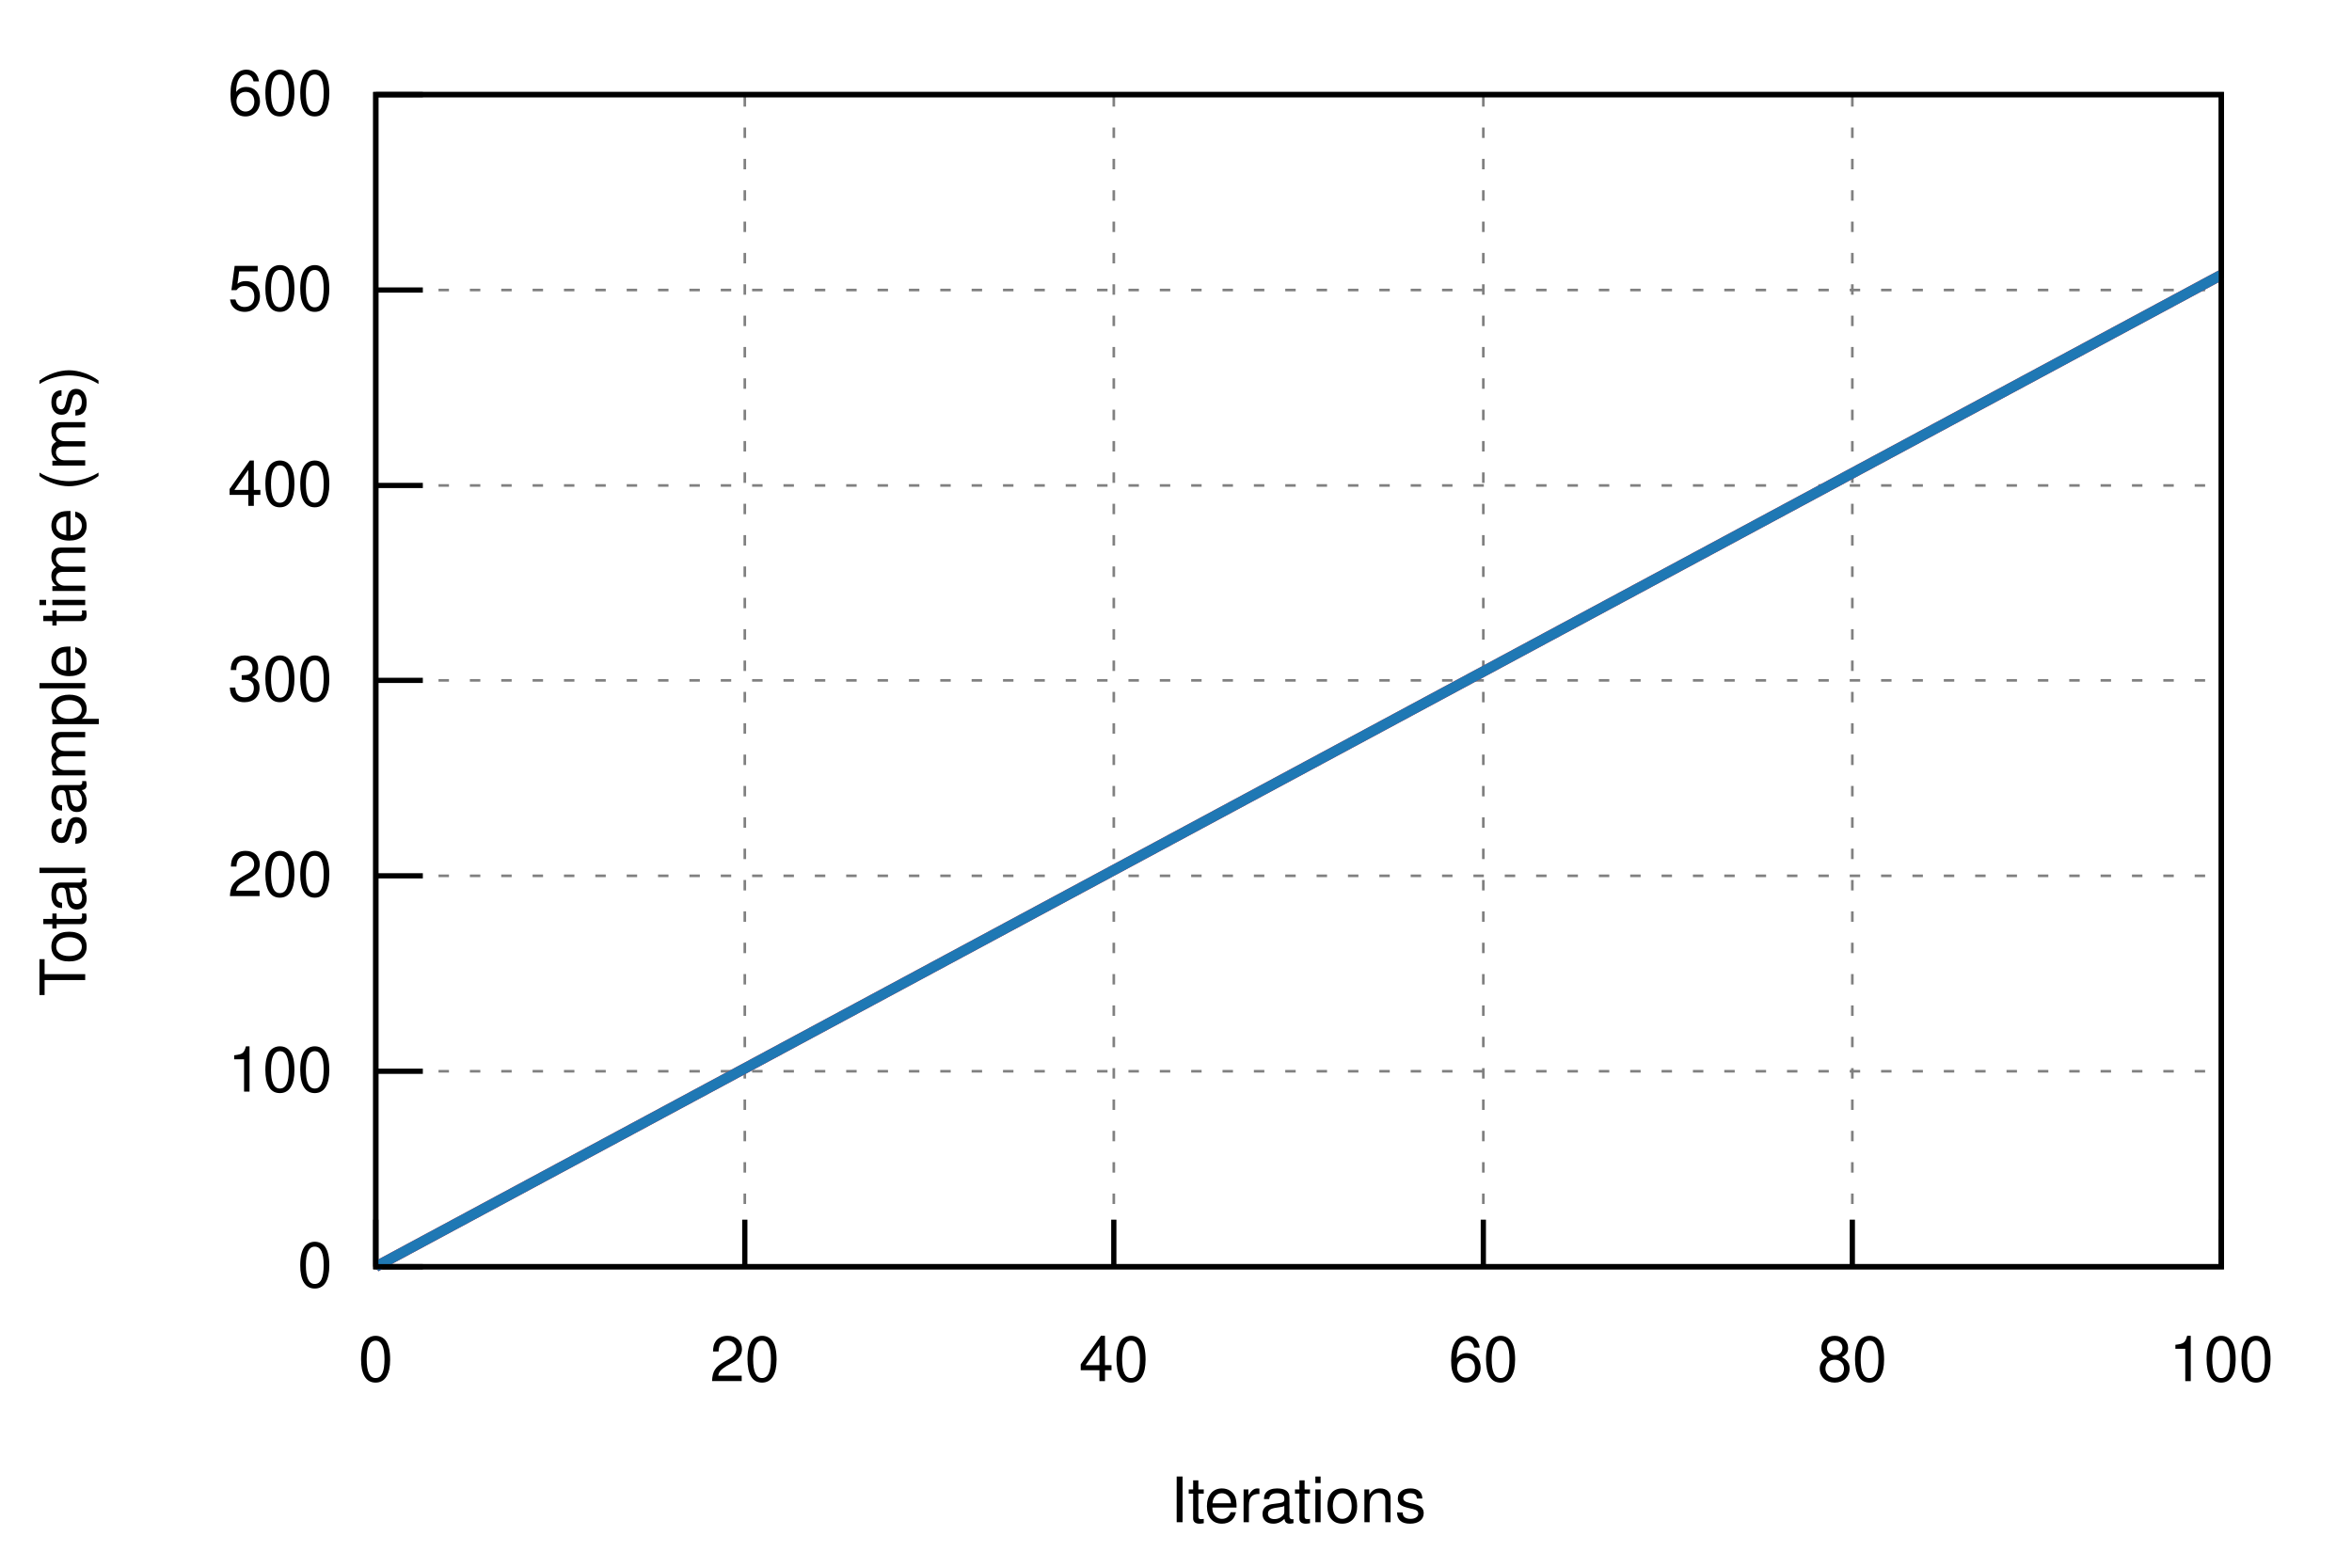
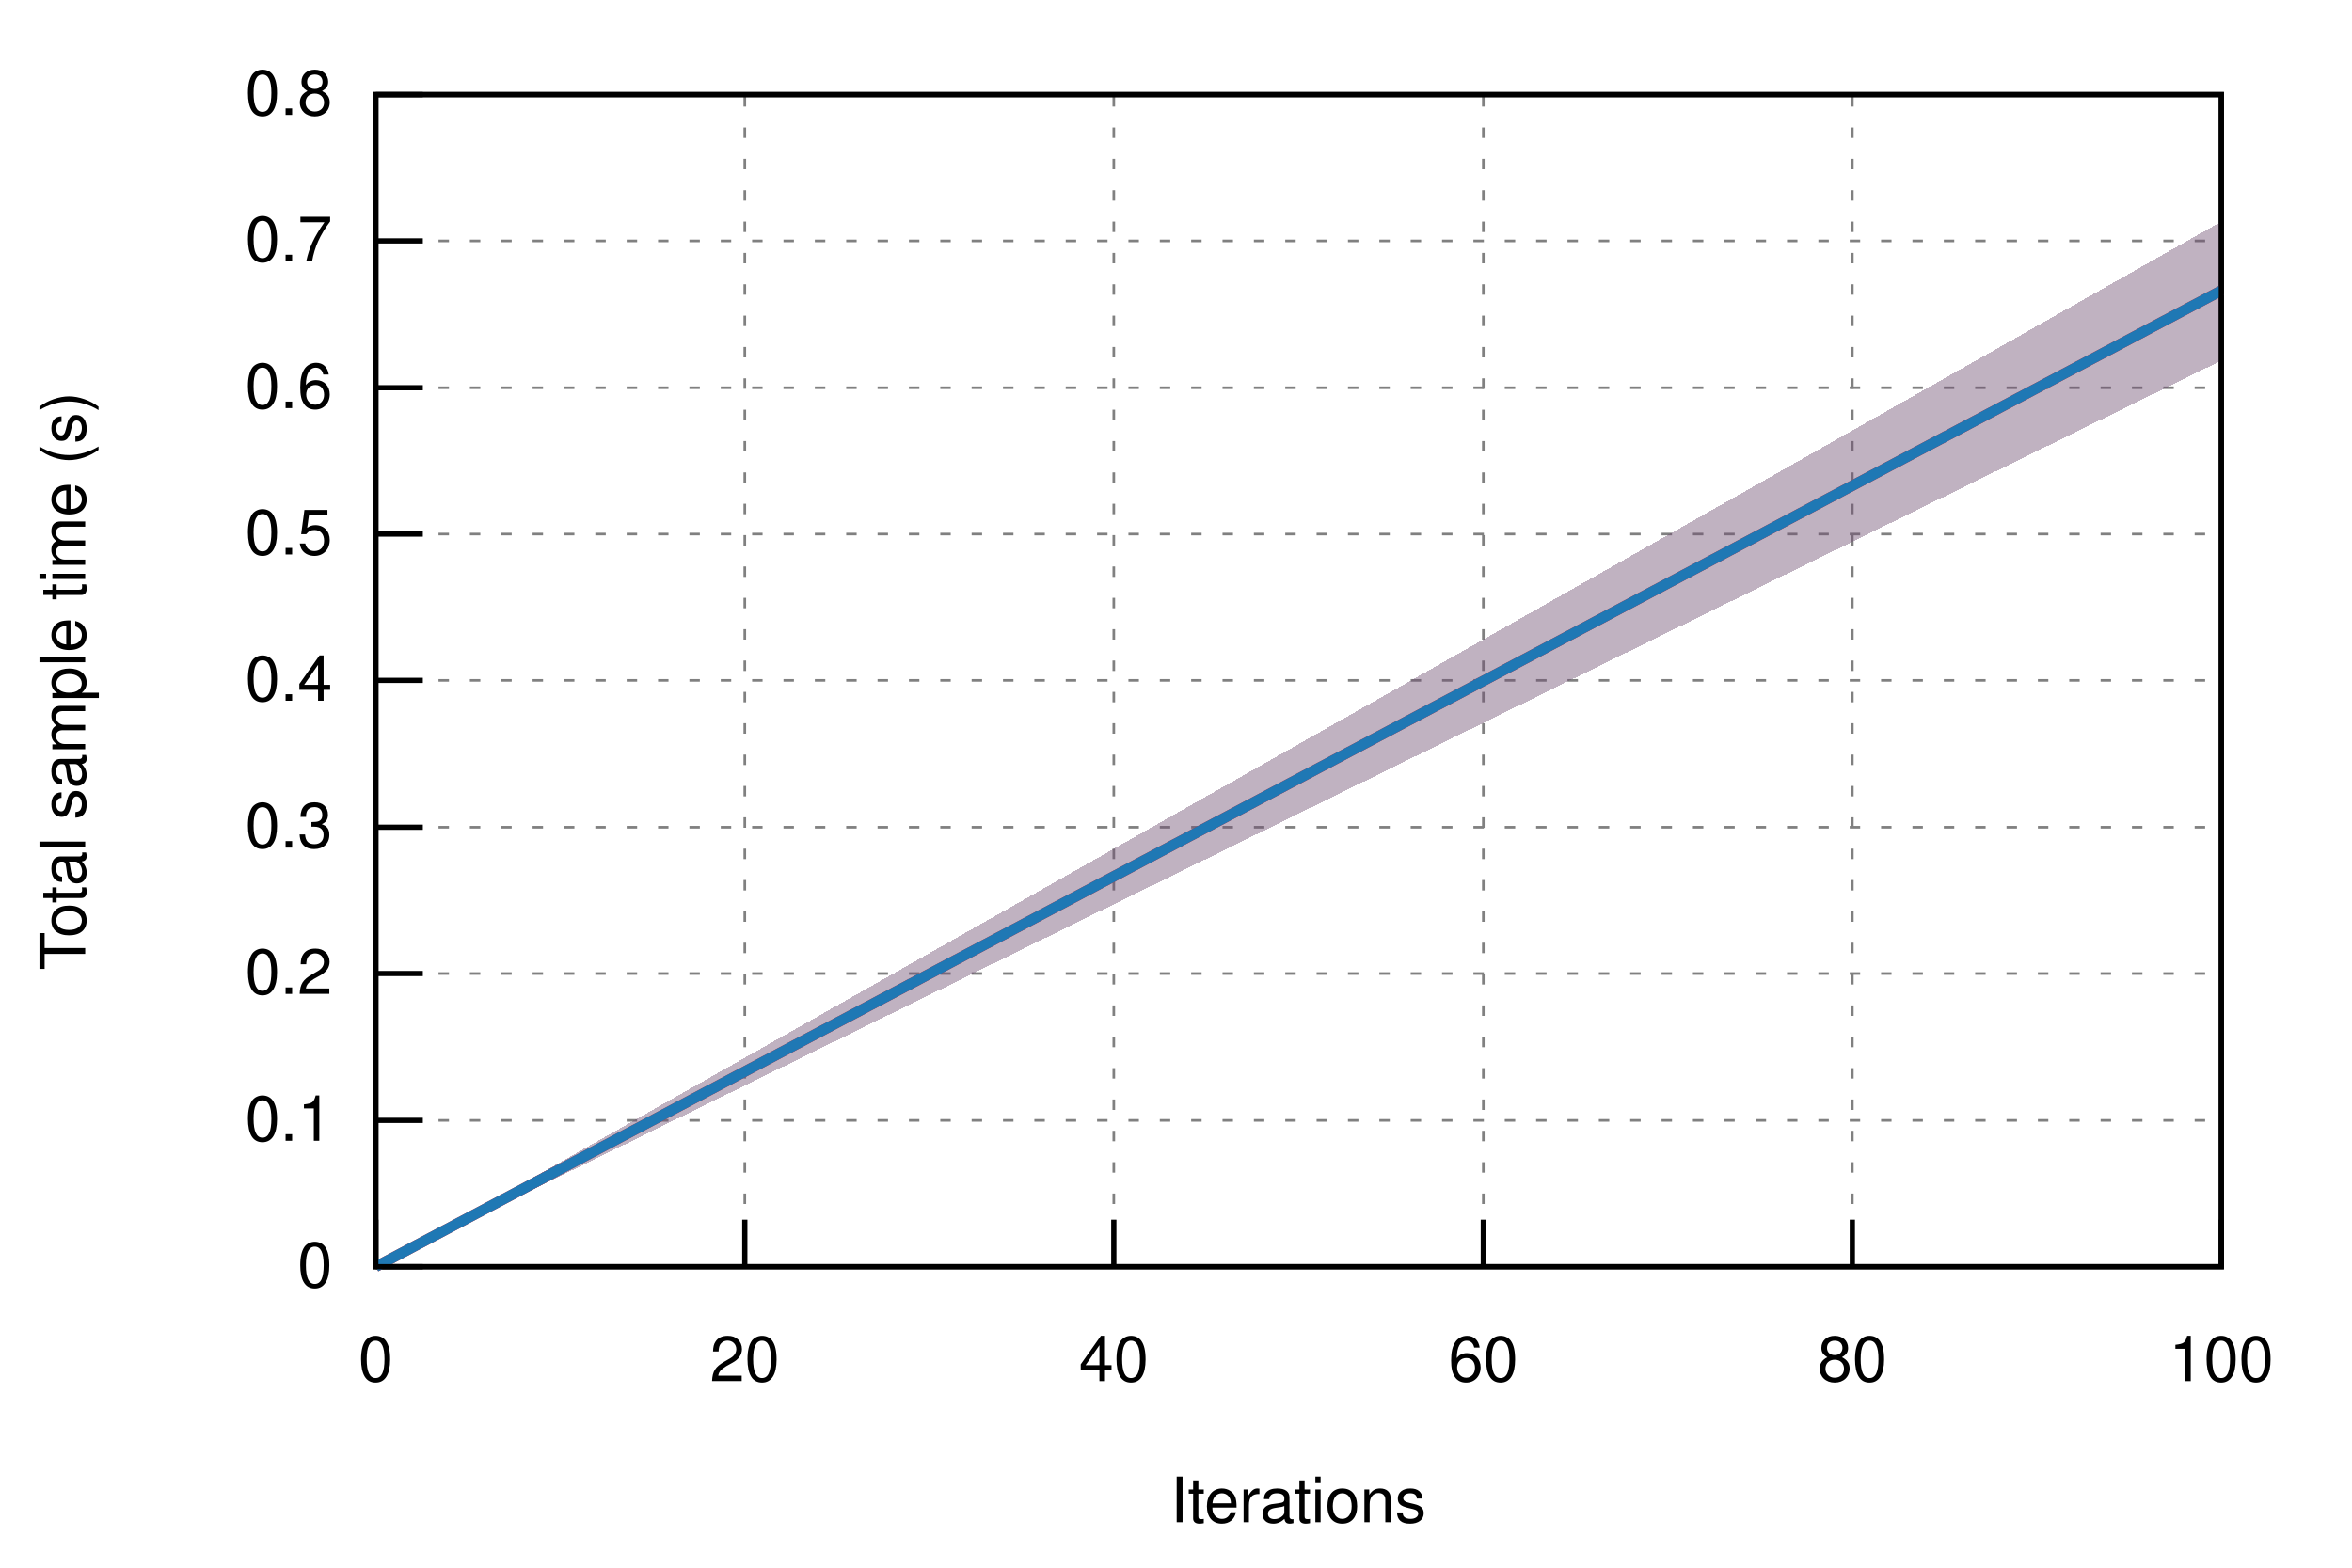
<svg xmlns="http://www.w3.org/2000/svg" xmlns:xlink="http://www.w3.org/1999/xlink" viewBox="0 0 450 300">
  <g id="gnuplot_canvas">
    <rect x="0" y="0" width="450" height="300" fill="none" />
    <defs>
      <circle id="gpDot" r="0.5" stroke-width="0.5" stroke="currentColor" />
      <path id="gpPt0" stroke-width="0.222" stroke="currentColor" d="M-1,0 h2 M0,-1 v2" />
      <path id="gpPt1" stroke-width="0.222" stroke="currentColor" d="M-1,-1 L1,1 M1,-1 L-1,1" />
      <path id="gpPt2" stroke-width="0.222" stroke="currentColor" d="M-1,0 L1,0 M0,-1 L0,1 M-1,-1 L1,1 M-1,1 L1,-1" />
      <rect id="gpPt3" stroke-width="0.222" stroke="currentColor" x="-1" y="-1" width="2" height="2" />
      <rect id="gpPt4" stroke-width="0.222" stroke="currentColor" fill="currentColor" x="-1" y="-1" width="2" height="2" />
      <circle id="gpPt5" stroke-width="0.222" stroke="currentColor" cx="0" cy="0" r="1" />
      <use xlink:href="#gpPt5" id="gpPt6" fill="currentColor" stroke="none" />
      <path id="gpPt7" stroke-width="0.222" stroke="currentColor" d="M0,-1.33 L-1.33,0.67 L1.33,0.67 z" />
      <use xlink:href="#gpPt7" id="gpPt8" fill="currentColor" stroke="none" />
      <use xlink:href="#gpPt7" id="gpPt9" stroke="currentColor" transform="rotate(180)" />
      <use xlink:href="#gpPt9" id="gpPt10" fill="currentColor" stroke="none" />
      <use xlink:href="#gpPt3" id="gpPt11" stroke="currentColor" transform="rotate(45)" />
      <use xlink:href="#gpPt11" id="gpPt12" fill="currentColor" stroke="none" />
      <path id="gpPt13" stroke-width="0.222" stroke="currentColor" d="M0,1.330 L1.265,0.411 L0.782,-1.067 L-0.782,-1.076 L-1.265,0.411 z" />
      <use xlink:href="#gpPt13" id="gpPt14" fill="currentColor" stroke="none" />
      <filter id="textbox" filterUnits="objectBoundingBox" x="0" y="0" height="1" width="1">
        <feFlood flood-color="white" flood-opacity="1" result="bgnd" />
        <feComposite in="SourceGraphic" in2="bgnd" operator="atop" />
      </filter>
      <filter id="greybox" filterUnits="objectBoundingBox" x="0" y="0" height="1" width="1">
        <feFlood flood-color="lightgrey" flood-opacity="1" result="grey" />
        <feComposite in="SourceGraphic" in2="grey" operator="atop" />
      </filter>
    </defs>
    <g fill="none" color="white" stroke="currentColor" stroke-width="1.00" stroke-linecap="butt" stroke-linejoin="miter">
</g>
    <g fill="none" color="black" stroke="currentColor" stroke-width="1.00" stroke-linecap="butt" stroke-linejoin="miter">
</g>
    <g fill="none" color="black" stroke="black" stroke-width="0.50" stroke-linecap="butt" stroke-linejoin="miter">
</g>
    <g fill="none" color="gray" stroke="currentColor" stroke-width="0.50" stroke-linecap="butt" stroke-linejoin="miter">
      <path stroke="gray" stroke-dasharray="2,4" class="gridline" d="M71.9,242.4 L425.0,242.4  " />
    </g>
    <g fill="none" color="gray" stroke="gray" stroke-width="1.00" stroke-linecap="butt" stroke-linejoin="miter">
</g>
    <g fill="none" color="black" stroke="currentColor" stroke-width="1.00" stroke-linecap="butt" stroke-linejoin="miter">
      <path stroke="black" d="M71.9,242.4 L80.9,242.4  " />
      <g transform="translate(63.6,246.3)" stroke="none" fill="black" font-family="Helvetica" font-size="12.00" text-anchor="end">
        <text>
          <tspan font-family="Helvetica"> 0</tspan>
        </text>
      </g>
    </g>
    <g fill="none" color="black" stroke="currentColor" stroke-width="1.00" stroke-linecap="butt" stroke-linejoin="miter">
</g>
    <g fill="none" color="black" stroke="black" stroke-width="0.50" stroke-linecap="butt" stroke-linejoin="miter">
</g>
    <g fill="none" color="gray" stroke="currentColor" stroke-width="0.50" stroke-linecap="butt" stroke-linejoin="miter">
-       <path stroke="gray" stroke-dasharray="2,4" class="gridline" d="M71.9,205.0 L425.0,205.0  " />
-     </g>
-     <g fill="none" color="gray" stroke="gray" stroke-width="1.00" stroke-linecap="butt" stroke-linejoin="miter">
- </g>
-     <g fill="none" color="black" stroke="currentColor" stroke-width="1.00" stroke-linecap="butt" stroke-linejoin="miter">
-       <path stroke="black" d="M71.9,205.0 L80.9,205.0  " />
-       <g transform="translate(63.6,208.9)" stroke="none" fill="black" font-family="Helvetica" font-size="12.00" text-anchor="end">
-         <text>
-           <tspan font-family="Helvetica"> 100</tspan>
-         </text>
-       </g>
-     </g>
-     <g fill="none" color="black" stroke="currentColor" stroke-width="1.00" stroke-linecap="butt" stroke-linejoin="miter">
- </g>
-     <g fill="none" color="black" stroke="black" stroke-width="0.50" stroke-linecap="butt" stroke-linejoin="miter">
- </g>
-     <g fill="none" color="gray" stroke="currentColor" stroke-width="0.50" stroke-linecap="butt" stroke-linejoin="miter">
-       <path stroke="gray" stroke-dasharray="2,4" class="gridline" d="M71.9,167.6 L425.0,167.6  " />
-     </g>
-     <g fill="none" color="gray" stroke="gray" stroke-width="1.00" stroke-linecap="butt" stroke-linejoin="miter">
- </g>
-     <g fill="none" color="black" stroke="currentColor" stroke-width="1.00" stroke-linecap="butt" stroke-linejoin="miter">
-       <path stroke="black" d="M71.9,167.6 L80.9,167.6  " />
-       <g transform="translate(63.6,171.5)" stroke="none" fill="black" font-family="Helvetica" font-size="12.00" text-anchor="end">
-         <text>
-           <tspan font-family="Helvetica"> 200</tspan>
+       <path stroke="gray" stroke-dasharray="2,4" class="gridline" d="M71.9,214.4 L425.0,214.4  " />
+     </g>
+     <g fill="none" color="gray" stroke="gray" stroke-width="1.00" stroke-linecap="butt" stroke-linejoin="miter">
+ </g>
+     <g fill="none" color="black" stroke="currentColor" stroke-width="1.00" stroke-linecap="butt" stroke-linejoin="miter">
+       <path stroke="black" d="M71.9,214.4 L80.9,214.4  " />
+       <g transform="translate(63.6,218.3)" stroke="none" fill="black" font-family="Helvetica" font-size="12.00" text-anchor="end">
+         <text>
+           <tspan font-family="Helvetica"> 0.1</tspan>
+         </text>
+       </g>
+     </g>
+     <g fill="none" color="black" stroke="currentColor" stroke-width="1.00" stroke-linecap="butt" stroke-linejoin="miter">
+ </g>
+     <g fill="none" color="black" stroke="black" stroke-width="0.50" stroke-linecap="butt" stroke-linejoin="miter">
+ </g>
+     <g fill="none" color="gray" stroke="currentColor" stroke-width="0.50" stroke-linecap="butt" stroke-linejoin="miter">
+       <path stroke="gray" stroke-dasharray="2,4" class="gridline" d="M71.9,186.3 L425.0,186.3  " />
+     </g>
+     <g fill="none" color="gray" stroke="gray" stroke-width="1.00" stroke-linecap="butt" stroke-linejoin="miter">
+ </g>
+     <g fill="none" color="black" stroke="currentColor" stroke-width="1.00" stroke-linecap="butt" stroke-linejoin="miter">
+       <path stroke="black" d="M71.9,186.3 L80.9,186.3  " />
+       <g transform="translate(63.6,190.2)" stroke="none" fill="black" font-family="Helvetica" font-size="12.00" text-anchor="end">
+         <text>
+           <tspan font-family="Helvetica"> 0.2</tspan>
+         </text>
+       </g>
+     </g>
+     <g fill="none" color="black" stroke="currentColor" stroke-width="1.00" stroke-linecap="butt" stroke-linejoin="miter">
+ </g>
+     <g fill="none" color="black" stroke="black" stroke-width="0.50" stroke-linecap="butt" stroke-linejoin="miter">
+ </g>
+     <g fill="none" color="gray" stroke="currentColor" stroke-width="0.50" stroke-linecap="butt" stroke-linejoin="miter">
+       <path stroke="gray" stroke-dasharray="2,4" class="gridline" d="M71.9,158.3 L425.0,158.3  " />
+     </g>
+     <g fill="none" color="gray" stroke="gray" stroke-width="1.00" stroke-linecap="butt" stroke-linejoin="miter">
+ </g>
+     <g fill="none" color="black" stroke="currentColor" stroke-width="1.00" stroke-linecap="butt" stroke-linejoin="miter">
+       <path stroke="black" d="M71.9,158.3 L80.9,158.3  " />
+       <g transform="translate(63.6,162.2)" stroke="none" fill="black" font-family="Helvetica" font-size="12.00" text-anchor="end">
+         <text>
+           <tspan font-family="Helvetica"> 0.3</tspan>
        </text>
      </g>
    </g>
    <g fill="none" color="black" stroke="currentColor" stroke-width="1.00" stroke-linecap="butt" stroke-linejoin="miter">
</g>
    <g fill="none" color="black" stroke="black" stroke-width="0.50" stroke-linecap="butt" stroke-linejoin="miter">
</g>
    <g fill="none" color="gray" stroke="currentColor" stroke-width="0.50" stroke-linecap="butt" stroke-linejoin="miter">
      <path stroke="gray" stroke-dasharray="2,4" class="gridline" d="M71.9,130.2 L425.0,130.2  " />
    </g>
    <g fill="none" color="gray" stroke="gray" stroke-width="1.00" stroke-linecap="butt" stroke-linejoin="miter">
</g>
    <g fill="none" color="black" stroke="currentColor" stroke-width="1.00" stroke-linecap="butt" stroke-linejoin="miter">
      <path stroke="black" d="M71.9,130.2 L80.9,130.2  " />
      <g transform="translate(63.6,134.1)" stroke="none" fill="black" font-family="Helvetica" font-size="12.00" text-anchor="end">
        <text>
-           <tspan font-family="Helvetica"> 300</tspan>
-         </text>
-       </g>
-     </g>
-     <g fill="none" color="black" stroke="currentColor" stroke-width="1.00" stroke-linecap="butt" stroke-linejoin="miter">
- </g>
-     <g fill="none" color="black" stroke="black" stroke-width="0.50" stroke-linecap="butt" stroke-linejoin="miter">
- </g>
-     <g fill="none" color="gray" stroke="currentColor" stroke-width="0.50" stroke-linecap="butt" stroke-linejoin="miter">
-       <path stroke="gray" stroke-dasharray="2,4" class="gridline" d="M71.9,92.9 L425.0,92.9  " />
-     </g>
-     <g fill="none" color="gray" stroke="gray" stroke-width="1.00" stroke-linecap="butt" stroke-linejoin="miter">
- </g>
-     <g fill="none" color="black" stroke="currentColor" stroke-width="1.00" stroke-linecap="butt" stroke-linejoin="miter">
-       <path stroke="black" d="M71.9,92.9 L80.9,92.9  " />
-       <g transform="translate(63.6,96.8)" stroke="none" fill="black" font-family="Helvetica" font-size="12.00" text-anchor="end">
-         <text>
-           <tspan font-family="Helvetica"> 400</tspan>
-         </text>
-       </g>
-     </g>
-     <g fill="none" color="black" stroke="currentColor" stroke-width="1.00" stroke-linecap="butt" stroke-linejoin="miter">
- </g>
-     <g fill="none" color="black" stroke="black" stroke-width="0.50" stroke-linecap="butt" stroke-linejoin="miter">
- </g>
-     <g fill="none" color="gray" stroke="currentColor" stroke-width="0.50" stroke-linecap="butt" stroke-linejoin="miter">
-       <path stroke="gray" stroke-dasharray="2,4" class="gridline" d="M71.9,55.5 L425.0,55.5  " />
-     </g>
-     <g fill="none" color="gray" stroke="gray" stroke-width="1.00" stroke-linecap="butt" stroke-linejoin="miter">
- </g>
-     <g fill="none" color="black" stroke="currentColor" stroke-width="1.00" stroke-linecap="butt" stroke-linejoin="miter">
-       <path stroke="black" d="M71.9,55.5 L80.9,55.5  " />
-       <g transform="translate(63.6,59.4)" stroke="none" fill="black" font-family="Helvetica" font-size="12.00" text-anchor="end">
-         <text>
-           <tspan font-family="Helvetica"> 500</tspan>
+           <tspan font-family="Helvetica"> 0.4</tspan>
+         </text>
+       </g>
+     </g>
+     <g fill="none" color="black" stroke="currentColor" stroke-width="1.00" stroke-linecap="butt" stroke-linejoin="miter">
+ </g>
+     <g fill="none" color="black" stroke="black" stroke-width="0.50" stroke-linecap="butt" stroke-linejoin="miter">
+ </g>
+     <g fill="none" color="gray" stroke="currentColor" stroke-width="0.50" stroke-linecap="butt" stroke-linejoin="miter">
+       <path stroke="gray" stroke-dasharray="2,4" class="gridline" d="M71.9,102.2 L425.0,102.2  " />
+     </g>
+     <g fill="none" color="gray" stroke="gray" stroke-width="1.00" stroke-linecap="butt" stroke-linejoin="miter">
+ </g>
+     <g fill="none" color="black" stroke="currentColor" stroke-width="1.00" stroke-linecap="butt" stroke-linejoin="miter">
+       <path stroke="black" d="M71.9,102.2 L80.9,102.2  " />
+       <g transform="translate(63.6,106.1)" stroke="none" fill="black" font-family="Helvetica" font-size="12.00" text-anchor="end">
+         <text>
+           <tspan font-family="Helvetica"> 0.5</tspan>
+         </text>
+       </g>
+     </g>
+     <g fill="none" color="black" stroke="currentColor" stroke-width="1.00" stroke-linecap="butt" stroke-linejoin="miter">
+ </g>
+     <g fill="none" color="black" stroke="black" stroke-width="0.50" stroke-linecap="butt" stroke-linejoin="miter">
+ </g>
+     <g fill="none" color="gray" stroke="currentColor" stroke-width="0.50" stroke-linecap="butt" stroke-linejoin="miter">
+       <path stroke="gray" stroke-dasharray="2,4" class="gridline" d="M71.9,74.2 L425.0,74.2  " />
+     </g>
+     <g fill="none" color="gray" stroke="gray" stroke-width="1.00" stroke-linecap="butt" stroke-linejoin="miter">
+ </g>
+     <g fill="none" color="black" stroke="currentColor" stroke-width="1.00" stroke-linecap="butt" stroke-linejoin="miter">
+       <path stroke="black" d="M71.9,74.2 L80.9,74.2  " />
+       <g transform="translate(63.6,78.1)" stroke="none" fill="black" font-family="Helvetica" font-size="12.00" text-anchor="end">
+         <text>
+           <tspan font-family="Helvetica"> 0.6</tspan>
+         </text>
+       </g>
+     </g>
+     <g fill="none" color="black" stroke="currentColor" stroke-width="1.00" stroke-linecap="butt" stroke-linejoin="miter">
+ </g>
+     <g fill="none" color="black" stroke="black" stroke-width="0.50" stroke-linecap="butt" stroke-linejoin="miter">
+ </g>
+     <g fill="none" color="gray" stroke="currentColor" stroke-width="0.50" stroke-linecap="butt" stroke-linejoin="miter">
+       <path stroke="gray" stroke-dasharray="2,4" class="gridline" d="M71.9,46.1 L425.0,46.1  " />
+     </g>
+     <g fill="none" color="gray" stroke="gray" stroke-width="1.00" stroke-linecap="butt" stroke-linejoin="miter">
+ </g>
+     <g fill="none" color="black" stroke="currentColor" stroke-width="1.00" stroke-linecap="butt" stroke-linejoin="miter">
+       <path stroke="black" d="M71.9,46.1 L80.9,46.1  " />
+       <g transform="translate(63.6,50.0)" stroke="none" fill="black" font-family="Helvetica" font-size="12.00" text-anchor="end">
+         <text>
+           <tspan font-family="Helvetica"> 0.7</tspan>
        </text>
      </g>
    </g>
    <g fill="none" color="black" stroke="currentColor" stroke-width="1.00" stroke-linecap="butt" stroke-linejoin="miter">
</g>
    <g fill="none" color="black" stroke="black" stroke-width="0.50" stroke-linecap="butt" stroke-linejoin="miter">
</g>
    <g fill="none" color="gray" stroke="currentColor" stroke-width="0.50" stroke-linecap="butt" stroke-linejoin="miter">
      <path stroke="gray" stroke-dasharray="2,4" class="gridline" d="M71.9,18.1 L425.0,18.1  " />
    </g>
    <g fill="none" color="gray" stroke="gray" stroke-width="1.00" stroke-linecap="butt" stroke-linejoin="miter">
</g>
    <g fill="none" color="black" stroke="currentColor" stroke-width="1.00" stroke-linecap="butt" stroke-linejoin="miter">
      <path stroke="black" d="M71.9,18.1 L80.9,18.1  " />
      <g transform="translate(63.6,22.0)" stroke="none" fill="black" font-family="Helvetica" font-size="12.00" text-anchor="end">
        <text>
-           <tspan font-family="Helvetica"> 600</tspan>
+           <tspan font-family="Helvetica"> 0.8</tspan>
        </text>
      </g>
    </g>
    <g fill="none" color="black" stroke="currentColor" stroke-width="1.00" stroke-linecap="butt" stroke-linejoin="miter">
</g>
    <g fill="none" color="black" stroke="black" stroke-width="0.50" stroke-linecap="butt" stroke-linejoin="miter">
</g>
    <g fill="none" color="gray" stroke="currentColor" stroke-width="0.50" stroke-linecap="butt" stroke-linejoin="miter">
      <path stroke="gray" stroke-dasharray="2,4" class="gridline" d="M71.9,242.4 L71.9,18.1  " />
    </g>
    <g fill="none" color="gray" stroke="gray" stroke-width="1.00" stroke-linecap="butt" stroke-linejoin="miter">
</g>
    <g fill="none" color="black" stroke="currentColor" stroke-width="1.00" stroke-linecap="butt" stroke-linejoin="miter">
      <path stroke="black" d="M71.9,242.4 L71.9,233.4  " />
      <g transform="translate(71.9,264.3)" stroke="none" fill="black" font-family="Helvetica" font-size="12.00" text-anchor="middle">
        <text>
          <tspan font-family="Helvetica"> 0</tspan>
        </text>
      </g>
    </g>
    <g fill="none" color="black" stroke="currentColor" stroke-width="1.00" stroke-linecap="butt" stroke-linejoin="miter">
</g>
    <g fill="none" color="black" stroke="black" stroke-width="0.50" stroke-linecap="butt" stroke-linejoin="miter">
</g>
    <g fill="none" color="gray" stroke="currentColor" stroke-width="0.50" stroke-linecap="butt" stroke-linejoin="miter">
      <path stroke="gray" stroke-dasharray="2,4" class="gridline" d="M142.5,242.4 L142.5,18.1  " />
    </g>
    <g fill="none" color="gray" stroke="gray" stroke-width="1.00" stroke-linecap="butt" stroke-linejoin="miter">
</g>
    <g fill="none" color="black" stroke="currentColor" stroke-width="1.00" stroke-linecap="butt" stroke-linejoin="miter">
      <path stroke="black" d="M142.5,242.4 L142.5,233.4  " />
      <g transform="translate(142.5,264.3)" stroke="none" fill="black" font-family="Helvetica" font-size="12.00" text-anchor="middle">
        <text>
          <tspan font-family="Helvetica"> 20</tspan>
        </text>
      </g>
    </g>
    <g fill="none" color="black" stroke="currentColor" stroke-width="1.00" stroke-linecap="butt" stroke-linejoin="miter">
</g>
    <g fill="none" color="black" stroke="black" stroke-width="0.50" stroke-linecap="butt" stroke-linejoin="miter">
</g>
    <g fill="none" color="gray" stroke="currentColor" stroke-width="0.50" stroke-linecap="butt" stroke-linejoin="miter">
      <path stroke="gray" stroke-dasharray="2,4" class="gridline" d="M213.1,242.4 L213.1,18.1  " />
    </g>
    <g fill="none" color="gray" stroke="gray" stroke-width="1.00" stroke-linecap="butt" stroke-linejoin="miter">
</g>
    <g fill="none" color="black" stroke="currentColor" stroke-width="1.00" stroke-linecap="butt" stroke-linejoin="miter">
      <path stroke="black" d="M213.1,242.4 L213.1,233.4  " />
      <g transform="translate(213.1,264.3)" stroke="none" fill="black" font-family="Helvetica" font-size="12.00" text-anchor="middle">
        <text>
          <tspan font-family="Helvetica"> 40</tspan>
        </text>
      </g>
    </g>
    <g fill="none" color="black" stroke="currentColor" stroke-width="1.00" stroke-linecap="butt" stroke-linejoin="miter">
</g>
    <g fill="none" color="black" stroke="black" stroke-width="0.50" stroke-linecap="butt" stroke-linejoin="miter">
</g>
    <g fill="none" color="gray" stroke="currentColor" stroke-width="0.50" stroke-linecap="butt" stroke-linejoin="miter">
      <path stroke="gray" stroke-dasharray="2,4" class="gridline" d="M283.8,242.4 L283.8,18.1  " />
    </g>
    <g fill="none" color="gray" stroke="gray" stroke-width="1.00" stroke-linecap="butt" stroke-linejoin="miter">
</g>
    <g fill="none" color="black" stroke="currentColor" stroke-width="1.00" stroke-linecap="butt" stroke-linejoin="miter">
      <path stroke="black" d="M283.8,242.4 L283.8,233.4  " />
      <g transform="translate(283.8,264.3)" stroke="none" fill="black" font-family="Helvetica" font-size="12.00" text-anchor="middle">
        <text>
          <tspan font-family="Helvetica"> 60</tspan>
        </text>
      </g>
    </g>
    <g fill="none" color="black" stroke="currentColor" stroke-width="1.00" stroke-linecap="butt" stroke-linejoin="miter">
</g>
    <g fill="none" color="black" stroke="black" stroke-width="0.50" stroke-linecap="butt" stroke-linejoin="miter">
</g>
    <g fill="none" color="gray" stroke="currentColor" stroke-width="0.50" stroke-linecap="butt" stroke-linejoin="miter">
      <path stroke="gray" stroke-dasharray="2,4" class="gridline" d="M354.4,242.4 L354.4,18.1  " />
    </g>
    <g fill="none" color="gray" stroke="gray" stroke-width="1.00" stroke-linecap="butt" stroke-linejoin="miter">
</g>
    <g fill="none" color="black" stroke="currentColor" stroke-width="1.00" stroke-linecap="butt" stroke-linejoin="miter">
      <path stroke="black" d="M354.4,242.4 L354.4,233.4  " />
      <g transform="translate(354.4,264.3)" stroke="none" fill="black" font-family="Helvetica" font-size="12.00" text-anchor="middle">
        <text>
          <tspan font-family="Helvetica"> 80</tspan>
        </text>
      </g>
    </g>
    <g fill="none" color="black" stroke="currentColor" stroke-width="1.00" stroke-linecap="butt" stroke-linejoin="miter">
</g>
    <g fill="none" color="black" stroke="black" stroke-width="0.50" stroke-linecap="butt" stroke-linejoin="miter">
</g>
    <g fill="none" color="gray" stroke="currentColor" stroke-width="0.50" stroke-linecap="butt" stroke-linejoin="miter">
      <path stroke="gray" stroke-dasharray="2,4" class="gridline" d="M425.0,242.4 L425.0,18.1  " />
    </g>
    <g fill="none" color="gray" stroke="gray" stroke-width="1.00" stroke-linecap="butt" stroke-linejoin="miter">
</g>
    <g fill="none" color="black" stroke="currentColor" stroke-width="1.00" stroke-linecap="butt" stroke-linejoin="miter">
      <path stroke="black" d="M425.0,242.4 L425.0,233.4  " />
      <g transform="translate(425.0,264.3)" stroke="none" fill="black" font-family="Helvetica" font-size="12.00" text-anchor="middle">
        <text>
          <tspan font-family="Helvetica"> 100</tspan>
        </text>
      </g>
    </g>
    <g fill="none" color="black" stroke="currentColor" stroke-width="1.00" stroke-linecap="butt" stroke-linejoin="miter">
</g>
    <g fill="none" color="black" stroke="currentColor" stroke-width="1.00" stroke-linecap="butt" stroke-linejoin="miter">
      <path stroke="black" d="M71.9,18.1 L71.9,242.4 L425.0,242.4 L425.0,18.1 L71.9,18.1 Z  " />
    </g>
    <g fill="none" color="black" stroke="currentColor" stroke-width="1.00" stroke-linecap="butt" stroke-linejoin="miter">
      <g transform="translate(16.3,130.3) rotate(270)" stroke="none" fill="black" font-family="Helvetica" font-size="12.00" text-anchor="middle">
        <text>
-           <tspan font-family="Helvetica">Total sample time (ms)</tspan>
+           <tspan font-family="Helvetica">Total sample time (s)</tspan>
        </text>
      </g>
    </g>
    <g fill="none" color="black" stroke="currentColor" stroke-width="1.00" stroke-linecap="butt" stroke-linejoin="miter">
      <g transform="translate(248.4,291.3)" stroke="none" fill="black" font-family="Helvetica" font-size="12.00" text-anchor="middle">
        <text>
          <tspan font-family="Helvetica">Iterations</tspan>
        </text>
      </g>
    </g>
    <g fill="none" color="black" stroke="currentColor" stroke-width="1.00" stroke-linecap="butt" stroke-linejoin="miter">
</g>
    <g id="gnuplot_plot_1">
      <g fill="none" color="black" stroke="currentColor" stroke-width="1.00" stroke-linecap="butt" stroke-linejoin="miter">
        <g stroke="none" shape-rendering="crispEdges">
          <polygon fill="rgb(227,  26,  28)" fill-opacity="0.25" points="71.9,242.4 71.9,242.4 71.9,242.4 " />
-           <polygon fill="rgb(227,  26,  28)" fill-opacity="0.25" points="71.9,242.4 425.0,53.2 425.0,51.9 " />
+           <polygon fill="rgb(227,  26,  28)" fill-opacity="0.25" points="71.9,242.4 425.0,69.0 425.0,42.4 " />
        </g>
      </g>
    </g>
    <g id="gnuplot_plot_2">
      <g fill="none" color="black" stroke="currentColor" stroke-width="1.00" stroke-linecap="butt" stroke-linejoin="miter">
        <g stroke="none" shape-rendering="crispEdges">
          <polygon fill="rgb( 31, 120, 180)" fill-opacity="0.25" points="71.9,242.4 71.9,242.4 71.9,242.4 " />
-           <polygon fill="rgb( 31, 120, 180)" fill-opacity="0.25" points="71.9,242.4 425.0,53.2 425.0,51.9 " />
+           <polygon fill="rgb( 31, 120, 180)" fill-opacity="0.25" points="71.9,242.4 425.0,69.0 425.0,42.4 " />
        </g>
      </g>
    </g>
    <g id="gnuplot_plot_3">
      <g fill="none" color="white" stroke="rgb( 31, 120, 180)" stroke-width="2.00" stroke-linecap="butt" stroke-linejoin="miter">
</g>
      <g fill="none" color="black" stroke="currentColor" stroke-width="2.00" stroke-linecap="butt" stroke-linejoin="miter">
-         <path stroke="rgb(227,  26,  28)" d="M71.9,242.4 L425.0,52.6  " />
+         <path stroke="rgb(227,  26,  28)" d="M71.9,242.4 L425.0,55.6  " />
      </g>
    </g>
    <g id="gnuplot_plot_4">
      <g fill="none" color="black" stroke="currentColor" stroke-width="2.00" stroke-linecap="butt" stroke-linejoin="miter">
-         <path stroke="rgb( 31, 120, 180)" d="M71.9,242.4 L425.0,52.6  " />
+         <path stroke="rgb( 31, 120, 180)" d="M71.9,242.4 L425.0,55.6  " />
      </g>
    </g>
    <g fill="none" color="black" stroke="currentColor" stroke-width="2.00" stroke-linecap="butt" stroke-linejoin="miter">
</g>
    <g fill="none" color="black" stroke="black" stroke-width="1.00" stroke-linecap="butt" stroke-linejoin="miter">
</g>
    <g fill="none" color="black" stroke="currentColor" stroke-width="1.00" stroke-linecap="butt" stroke-linejoin="miter">
      <path stroke="black" d="M71.9,18.1 L71.9,242.4 L425.0,242.4 L425.0,18.1 L71.9,18.1 Z  " />
    </g>
    <g fill="none" color="black" stroke="currentColor" stroke-width="1.00" stroke-linecap="butt" stroke-linejoin="miter">
</g>
  </g>
</svg>
